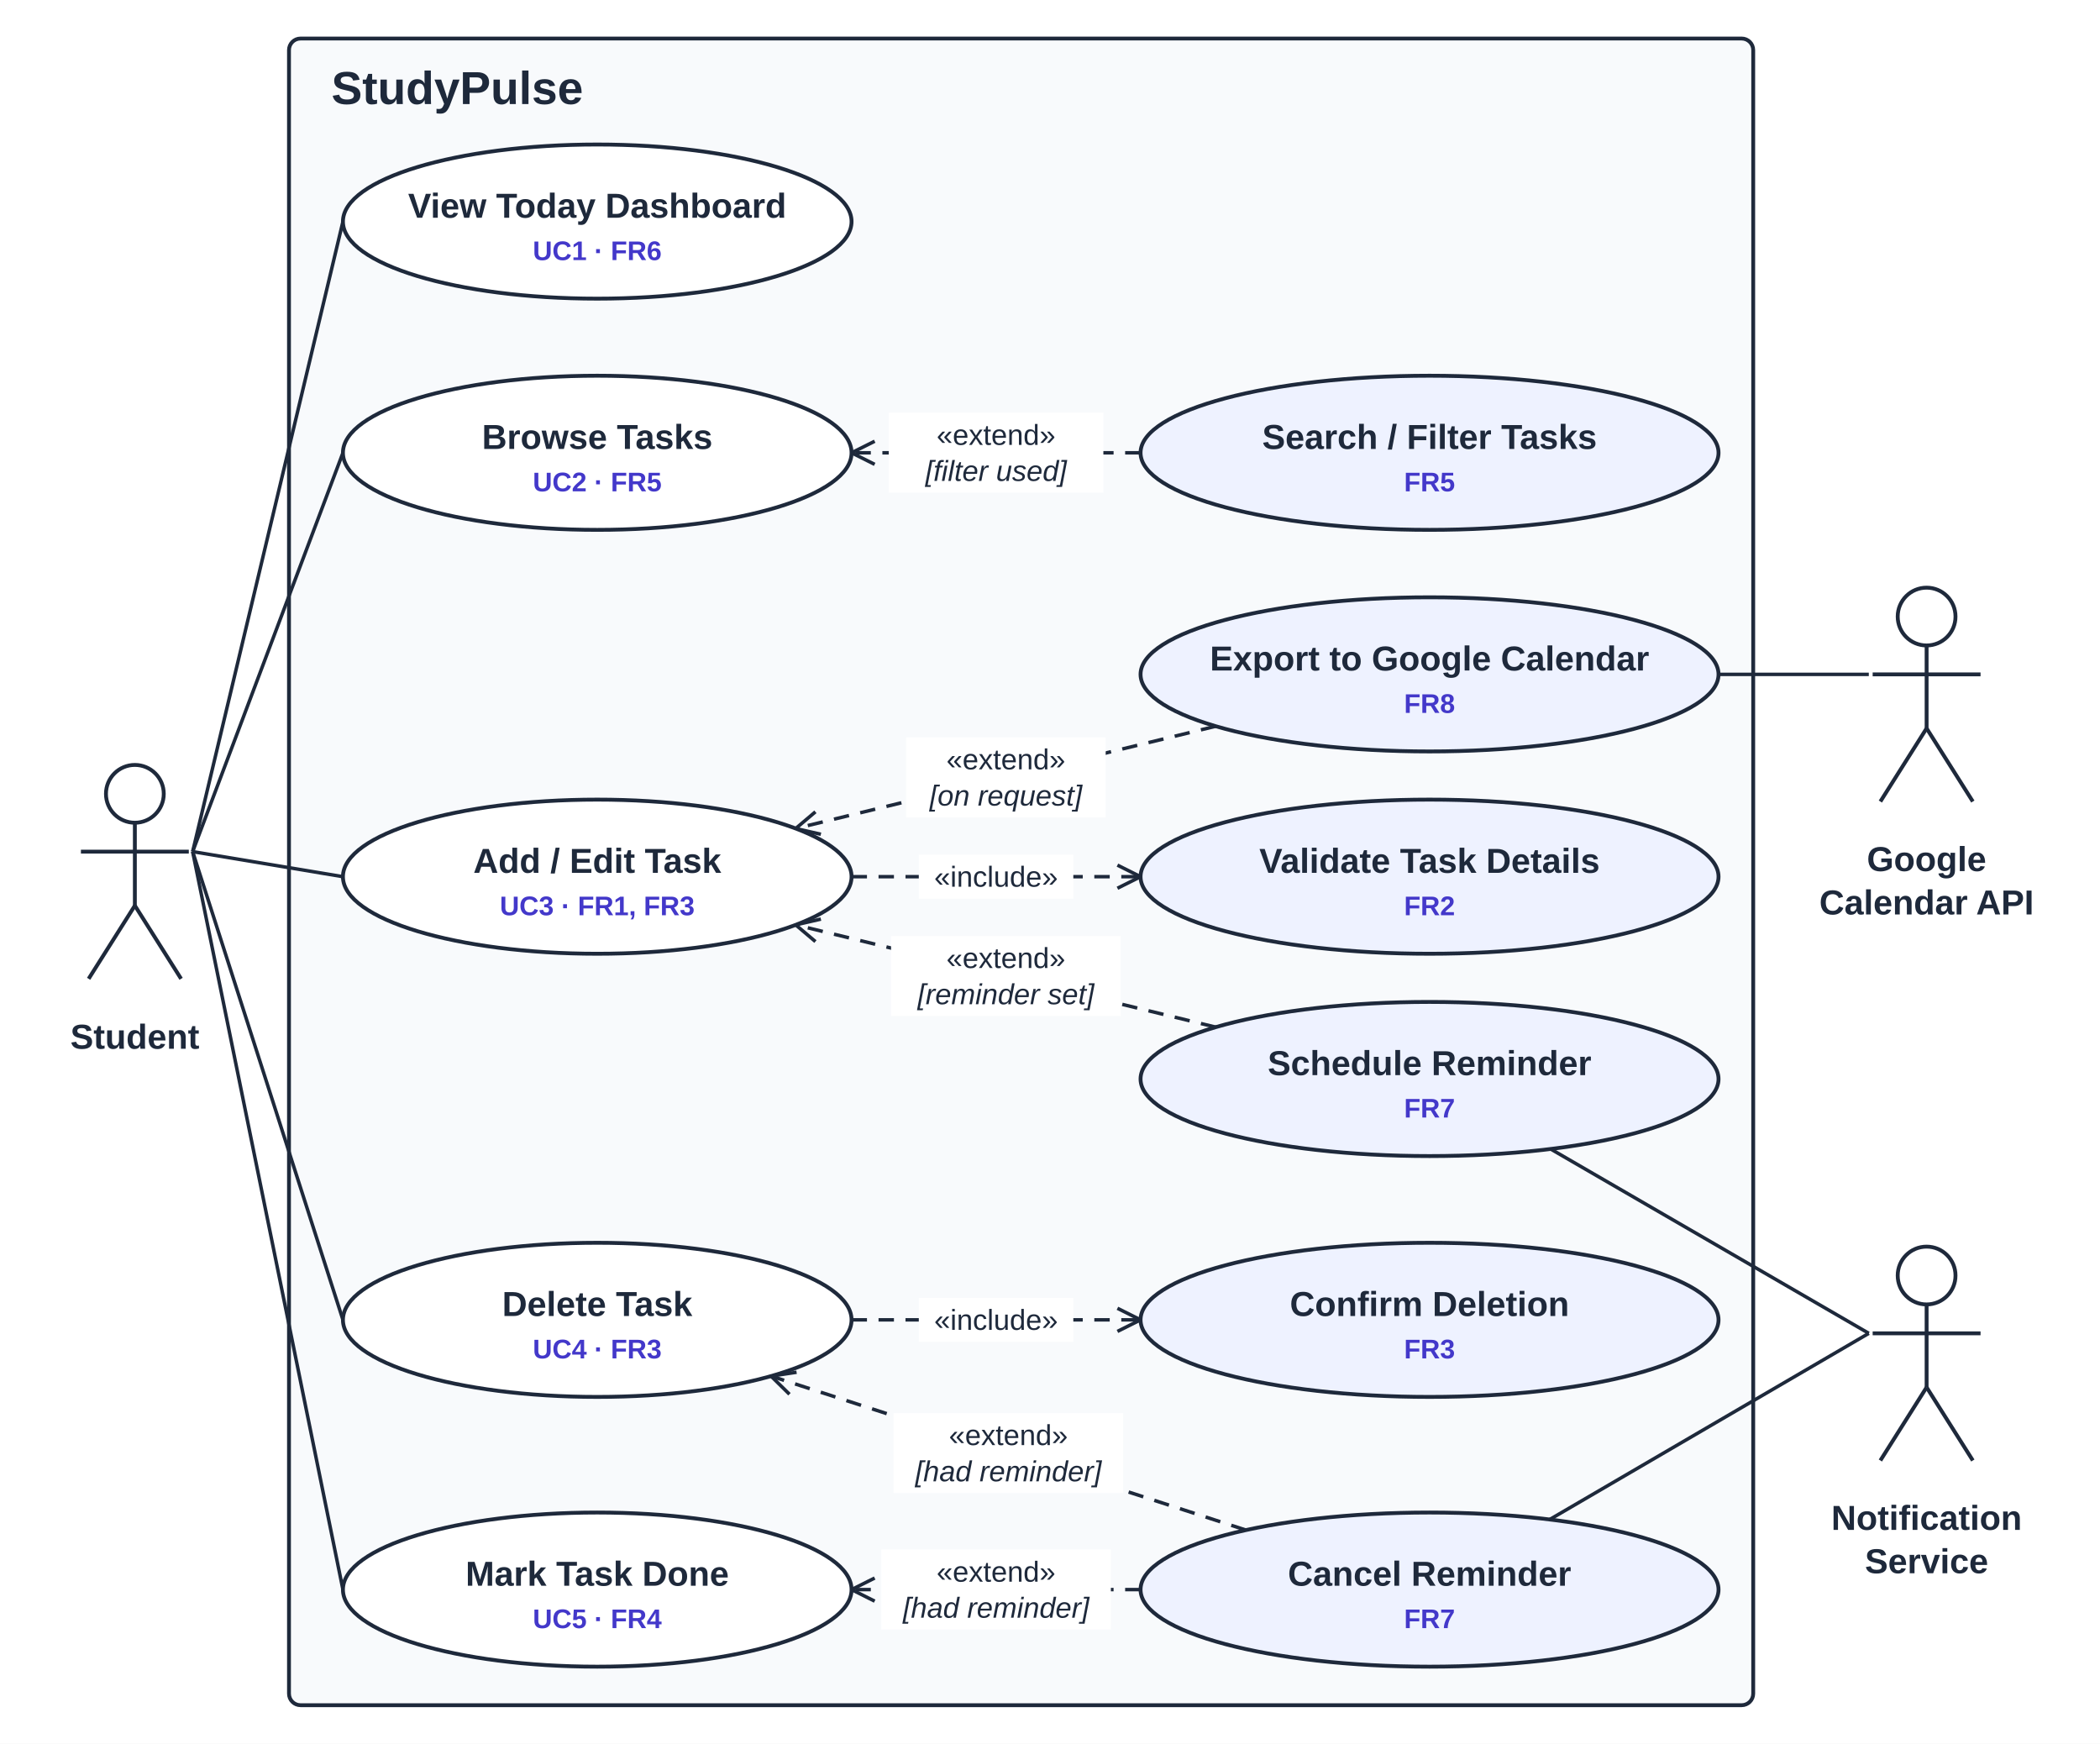
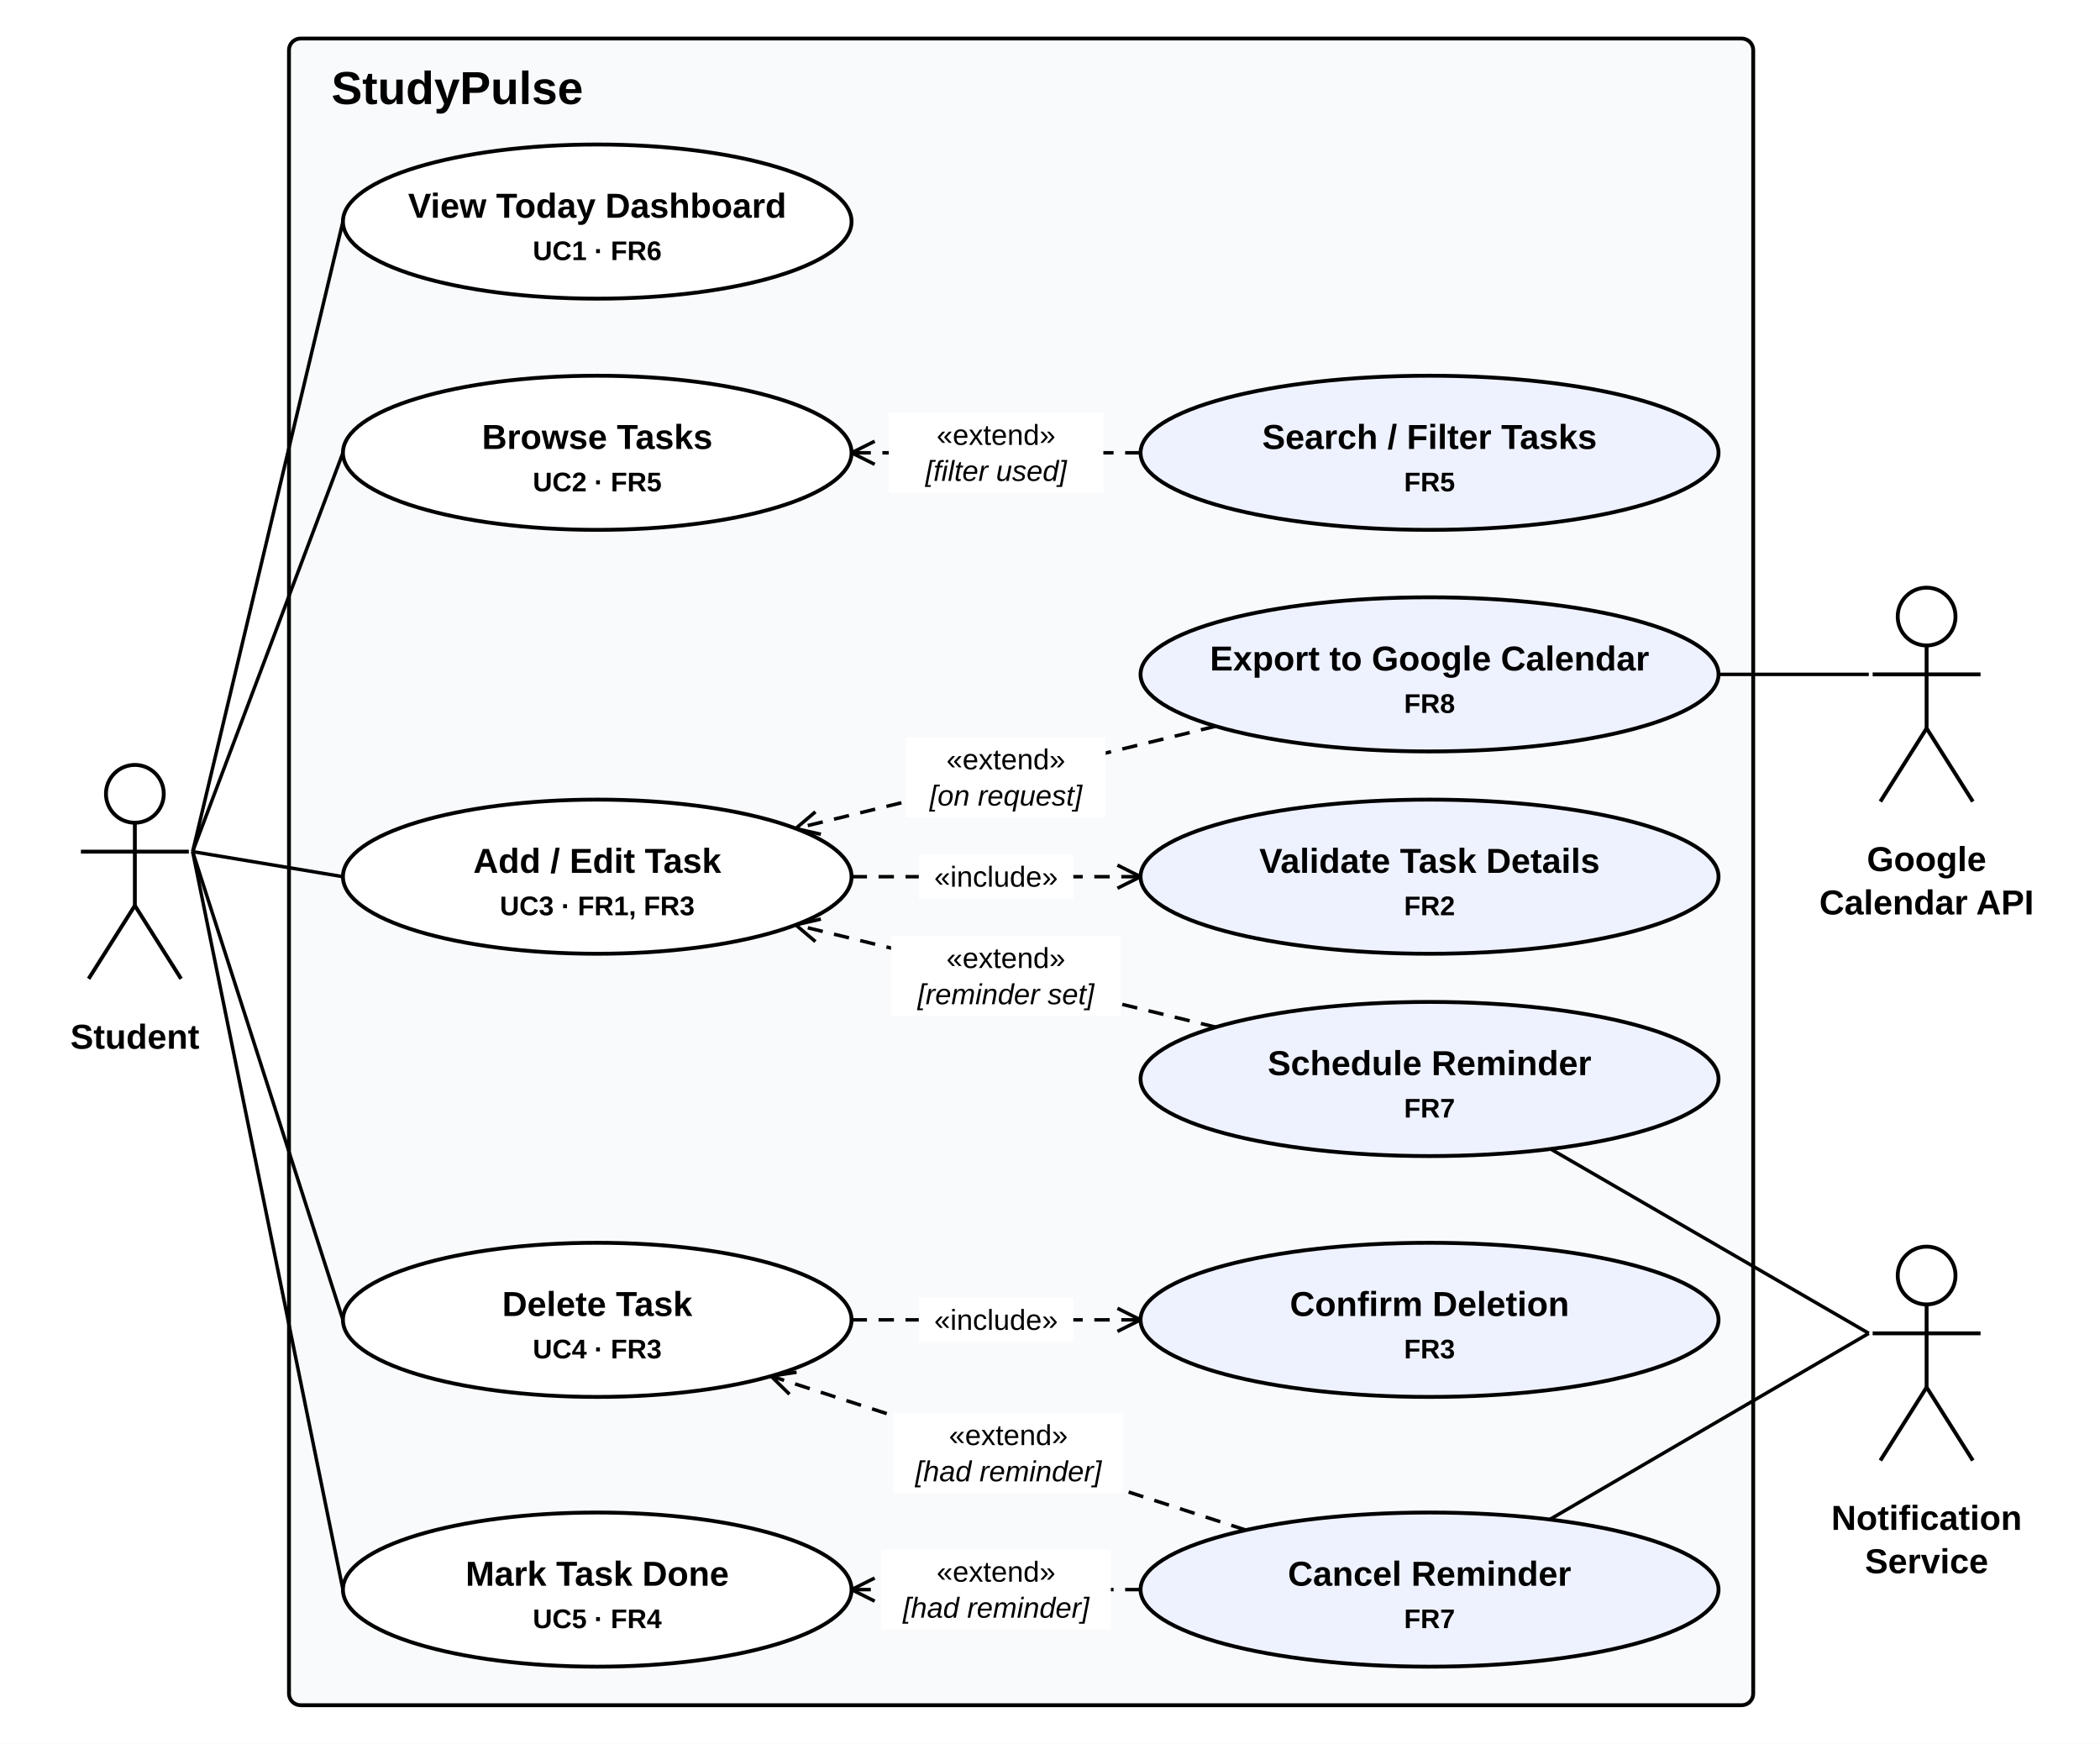
<svg xmlns="http://www.w3.org/2000/svg" width="1090" height="905" viewBox="0 0 1090 905" font-family="'Segoe UI', Arial, sans-serif">
  <defs>
    <marker id="open" viewBox="0 0 14 14" refX="13" refY="7" markerWidth="14" markerHeight="14" orient="auto-start-reverse" markerUnits="userSpaceOnUse">
-       <path d="M1,1 L13,7 L1,13" fill="none" stroke="#1E293B" stroke-width="1.8" stroke-linejoin="round" />
+       <path d="M1,1 L13,7 L1,13" fill="none" stroke="#000000" stroke-width="1.8" stroke-linejoin="round" />
    </marker>
  </defs>
  <rect width="1090" height="905" fill="#FFFFFF" />
-   <rect x="150" y="20" width="760" height="865" rx="6" fill="#F8FAFC" stroke="#1E293B" stroke-width="2" />
-   <text x="172.0" y="54.0" font-size="24" font-weight="bold" text-anchor="start" fill="#1E293B">StudyPulse</text>
-   <circle cx="70" cy="412" r="15" fill="#FFFFFF" stroke="#1E293B" stroke-width="2" />
-   <line x1="70.0" y1="427.0" x2="70.0" y2="470.0" stroke="#1E293B" stroke-width="2" />
-   <line x1="42.0" y1="442.0" x2="98.0" y2="442.0" stroke="#1E293B" stroke-width="2" />
-   <line x1="70.0" y1="470.0" x2="46.0" y2="508.0" stroke="#1E293B" stroke-width="2" />
-   <line x1="70.0" y1="470.0" x2="94.0" y2="508.0" stroke="#1E293B" stroke-width="2" />
-   <text x="70.0" y="544.3" font-size="18" font-weight="bold" text-anchor="middle" fill="#1E293B">Student</text>
-   <line x1="100.0" y1="442.0" x2="178.0" y2="115.0" stroke="#1E293B" stroke-width="1.8" />
-   <line x1="100.0" y1="442.0" x2="178.0" y2="235.0" stroke="#1E293B" stroke-width="1.8" />
-   <line x1="100.0" y1="442.0" x2="178.0" y2="455.0" stroke="#1E293B" stroke-width="1.8" />
-   <line x1="100.0" y1="442.0" x2="178.0" y2="685.0" stroke="#1E293B" stroke-width="1.8" />
-   <line x1="100.0" y1="442.0" x2="178.0" y2="825.0" stroke="#1E293B" stroke-width="1.8" />
-   <circle cx="1000" cy="320" r="15" fill="#FFFFFF" stroke="#1E293B" stroke-width="2" />
-   <line x1="1000.0" y1="335.0" x2="1000.0" y2="378.0" stroke="#1E293B" stroke-width="2" />
-   <line x1="972.0" y1="350.0" x2="1028.0" y2="350.0" stroke="#1E293B" stroke-width="2" />
-   <line x1="1000.0" y1="378.0" x2="976.0" y2="416.0" stroke="#1E293B" stroke-width="2" />
-   <line x1="1000.0" y1="378.0" x2="1024.0" y2="416.0" stroke="#1E293B" stroke-width="2" />
-   <text x="1000.0" y="452.1" font-size="18" font-weight="bold" text-anchor="middle" fill="#1E293B">Google</text>
-   <text x="1000.0" y="474.6" font-size="18" font-weight="bold" text-anchor="middle" fill="#1E293B">Calendar API</text>
-   <circle cx="1000" cy="662" r="15" fill="#FFFFFF" stroke="#1E293B" stroke-width="2" />
-   <line x1="1000.0" y1="677.0" x2="1000.0" y2="720.0" stroke="#1E293B" stroke-width="2" />
-   <line x1="972.0" y1="692.0" x2="1028.0" y2="692.0" stroke="#1E293B" stroke-width="2" />
-   <line x1="1000.0" y1="720.0" x2="976.0" y2="758.0" stroke="#1E293B" stroke-width="2" />
-   <line x1="1000.0" y1="720.0" x2="1024.0" y2="758.0" stroke="#1E293B" stroke-width="2" />
-   <text x="1000.0" y="794.0" font-size="18" font-weight="bold" text-anchor="middle" fill="#1E293B">Notification</text>
-   <text x="1000.0" y="816.5" font-size="18" font-weight="bold" text-anchor="middle" fill="#1E293B">Service</text>
-   <line x1="970.0" y1="350.0" x2="892.0" y2="350.0" stroke="#1E293B" stroke-width="1.8" />
-   <line x1="970.0" y1="692.0" x2="804.8" y2="596.3" stroke="#1E293B" stroke-width="1.8" />
-   <line x1="970.0" y1="692.0" x2="804.4" y2="788.6" stroke="#1E293B" stroke-width="1.8" />
-   <line x1="592.0" y1="235.0" x2="442.0" y2="235.0" stroke="#1E293B" stroke-width="1.8" stroke-dasharray="8 6" marker-end="url(#open)" />
-   <line x1="631.1" y1="376.9" x2="413.0" y2="430.0" stroke="#1E293B" stroke-width="1.8" stroke-dasharray="8 6" marker-end="url(#open)" />
-   <line x1="442.0" y1="455.0" x2="592.0" y2="455.0" stroke="#1E293B" stroke-width="1.8" stroke-dasharray="8 6" marker-end="url(#open)" />
-   <line x1="631.1" y1="533.1" x2="413.0" y2="480.0" stroke="#1E293B" stroke-width="1.8" stroke-dasharray="8 6" marker-end="url(#open)" />
-   <line x1="442.0" y1="685.0" x2="592.0" y2="685.0" stroke="#1E293B" stroke-width="1.8" stroke-dasharray="8 6" marker-end="url(#open)" />
-   <line x1="646.7" y1="794.1" x2="400.2" y2="714.2" stroke="#1E293B" stroke-width="1.8" stroke-dasharray="8 6" marker-end="url(#open)" />
-   <line x1="592.0" y1="825.0" x2="442.0" y2="825.0" stroke="#1E293B" stroke-width="1.8" stroke-dasharray="8 6" marker-end="url(#open)" />
-   <ellipse cx="310" cy="115" rx="132" ry="40" fill="#FFFFFF" stroke="#1E293B" stroke-width="2" />
-   <text x="310.0" y="113.0" font-size="18" font-weight="600" text-anchor="middle" fill="#1E293B">View Today Dashboard</text>
-   <text x="310.0" y="135.0" font-size="14" font-weight="600" text-anchor="middle" fill="#4338CA">UC1 · FR6</text>
-   <ellipse cx="310" cy="235" rx="132" ry="40" fill="#FFFFFF" stroke="#1E293B" stroke-width="2" />
-   <text x="310.0" y="233.0" font-size="18" font-weight="600" text-anchor="middle" fill="#1E293B">Browse Tasks</text>
-   <text x="310.0" y="255.0" font-size="14" font-weight="600" text-anchor="middle" fill="#4338CA">UC2 · FR5</text>
-   <ellipse cx="310" cy="455" rx="132" ry="40" fill="#FFFFFF" stroke="#1E293B" stroke-width="2" />
-   <text x="310.0" y="453.0" font-size="18" font-weight="600" text-anchor="middle" fill="#1E293B">Add / Edit Task</text>
-   <text x="310.0" y="475.0" font-size="14" font-weight="600" text-anchor="middle" fill="#4338CA">UC3 · FR1, FR3</text>
-   <ellipse cx="310" cy="685" rx="132" ry="40" fill="#FFFFFF" stroke="#1E293B" stroke-width="2" />
-   <text x="310.0" y="683.0" font-size="18" font-weight="600" text-anchor="middle" fill="#1E293B">Delete Task</text>
-   <text x="310.0" y="705.0" font-size="14" font-weight="600" text-anchor="middle" fill="#4338CA">UC4 · FR3</text>
-   <ellipse cx="310" cy="825" rx="132" ry="40" fill="#FFFFFF" stroke="#1E293B" stroke-width="2" />
-   <text x="310.0" y="823.0" font-size="18" font-weight="600" text-anchor="middle" fill="#1E293B">Mark Task Done</text>
-   <text x="310.0" y="845.0" font-size="14" font-weight="600" text-anchor="middle" fill="#4338CA">UC5 · FR4</text>
-   <ellipse cx="742" cy="235" rx="150" ry="40" fill="#EEF2FF" stroke="#1E293B" stroke-width="2" />
-   <text x="742.0" y="233.0" font-size="18" font-weight="600" text-anchor="middle" fill="#1E293B">Search / Filter Tasks</text>
-   <text x="742.0" y="255.0" font-size="14" font-weight="600" text-anchor="middle" fill="#4338CA">FR5</text>
-   <ellipse cx="742" cy="350" rx="150" ry="40" fill="#EEF2FF" stroke="#1E293B" stroke-width="2" />
-   <text x="742.0" y="348.0" font-size="18" font-weight="600" text-anchor="middle" fill="#1E293B">Export to Google Calendar</text>
-   <text x="742.0" y="370.0" font-size="14" font-weight="600" text-anchor="middle" fill="#4338CA">FR8</text>
-   <ellipse cx="742" cy="455" rx="150" ry="40" fill="#EEF2FF" stroke="#1E293B" stroke-width="2" />
-   <text x="742.0" y="453.0" font-size="18" font-weight="600" text-anchor="middle" fill="#1E293B">Validate Task Details</text>
-   <text x="742.0" y="475.0" font-size="14" font-weight="600" text-anchor="middle" fill="#4338CA">FR2</text>
-   <ellipse cx="742" cy="560" rx="150" ry="40" fill="#EEF2FF" stroke="#1E293B" stroke-width="2" />
-   <text x="742.0" y="558.0" font-size="18" font-weight="600" text-anchor="middle" fill="#1E293B">Schedule Reminder</text>
-   <text x="742.0" y="580.0" font-size="14" font-weight="600" text-anchor="middle" fill="#4338CA">FR7</text>
-   <ellipse cx="742" cy="685" rx="150" ry="40" fill="#EEF2FF" stroke="#1E293B" stroke-width="2" />
-   <text x="742.0" y="683.0" font-size="18" font-weight="600" text-anchor="middle" fill="#1E293B">Confirm Deletion</text>
-   <text x="742.0" y="705.0" font-size="14" font-weight="600" text-anchor="middle" fill="#4338CA">FR3</text>
-   <ellipse cx="742" cy="825" rx="150" ry="40" fill="#EEF2FF" stroke="#1E293B" stroke-width="2" />
-   <text x="742.0" y="823.0" font-size="18" font-weight="600" text-anchor="middle" fill="#1E293B">Cancel Reminder</text>
-   <text x="742.0" y="845.0" font-size="14" font-weight="600" text-anchor="middle" fill="#4338CA">FR7</text>
+   <rect x="150" y="20" width="760" height="865" rx="6" fill="#F8FAFC" stroke="#000000" stroke-width="2" />
+   <text x="172.0" y="54.0" font-size="24" font-weight="bold" text-anchor="start" fill="#000000">StudyPulse</text>
+   <circle cx="70" cy="412" r="15" fill="#FFFFFF" stroke="#000000" stroke-width="2" />
+   <line x1="70.0" y1="427.0" x2="70.0" y2="470.0" stroke="#000000" stroke-width="2" />
+   <line x1="42.0" y1="442.0" x2="98.0" y2="442.0" stroke="#000000" stroke-width="2" />
+   <line x1="70.0" y1="470.0" x2="46.0" y2="508.0" stroke="#000000" stroke-width="2" />
+   <line x1="70.0" y1="470.0" x2="94.0" y2="508.0" stroke="#000000" stroke-width="2" />
+   <text x="70.0" y="544.3" font-size="18" font-weight="bold" text-anchor="middle" fill="#000000">Student</text>
+   <line x1="100.0" y1="442.0" x2="178.0" y2="115.0" stroke="#000000" stroke-width="1.8" />
+   <line x1="100.0" y1="442.0" x2="178.0" y2="235.0" stroke="#000000" stroke-width="1.8" />
+   <line x1="100.0" y1="442.0" x2="178.0" y2="455.0" stroke="#000000" stroke-width="1.8" />
+   <line x1="100.0" y1="442.0" x2="178.0" y2="685.0" stroke="#000000" stroke-width="1.8" />
+   <line x1="100.0" y1="442.0" x2="178.0" y2="825.0" stroke="#000000" stroke-width="1.8" />
+   <circle cx="1000" cy="320" r="15" fill="#FFFFFF" stroke="#000000" stroke-width="2" />
+   <line x1="1000.0" y1="335.0" x2="1000.0" y2="378.0" stroke="#000000" stroke-width="2" />
+   <line x1="972.0" y1="350.0" x2="1028.0" y2="350.0" stroke="#000000" stroke-width="2" />
+   <line x1="1000.0" y1="378.0" x2="976.0" y2="416.0" stroke="#000000" stroke-width="2" />
+   <line x1="1000.0" y1="378.0" x2="1024.0" y2="416.0" stroke="#000000" stroke-width="2" />
+   <text x="1000.0" y="452.1" font-size="18" font-weight="bold" text-anchor="middle" fill="#000000">Google</text>
+   <text x="1000.0" y="474.6" font-size="18" font-weight="bold" text-anchor="middle" fill="#000000">Calendar API</text>
+   <circle cx="1000" cy="662" r="15" fill="#FFFFFF" stroke="#000000" stroke-width="2" />
+   <line x1="1000.0" y1="677.0" x2="1000.0" y2="720.0" stroke="#000000" stroke-width="2" />
+   <line x1="972.0" y1="692.0" x2="1028.0" y2="692.0" stroke="#000000" stroke-width="2" />
+   <line x1="1000.0" y1="720.0" x2="976.0" y2="758.0" stroke="#000000" stroke-width="2" />
+   <line x1="1000.0" y1="720.0" x2="1024.0" y2="758.0" stroke="#000000" stroke-width="2" />
+   <text x="1000.0" y="794.0" font-size="18" font-weight="bold" text-anchor="middle" fill="#000000">Notification</text>
+   <text x="1000.0" y="816.5" font-size="18" font-weight="bold" text-anchor="middle" fill="#000000">Service</text>
+   <line x1="970.0" y1="350.0" x2="892.0" y2="350.0" stroke="#000000" stroke-width="1.8" />
+   <line x1="970.0" y1="692.0" x2="804.8" y2="596.3" stroke="#000000" stroke-width="1.8" />
+   <line x1="970.0" y1="692.0" x2="804.4" y2="788.6" stroke="#000000" stroke-width="1.8" />
+   <line x1="592.0" y1="235.0" x2="442.0" y2="235.0" stroke="#000000" stroke-width="1.8" stroke-dasharray="8 6" marker-end="url(#open)" />
+   <line x1="631.1" y1="376.9" x2="413.0" y2="430.0" stroke="#000000" stroke-width="1.8" stroke-dasharray="8 6" marker-end="url(#open)" />
+   <line x1="442.0" y1="455.0" x2="592.0" y2="455.0" stroke="#000000" stroke-width="1.8" stroke-dasharray="8 6" marker-end="url(#open)" />
+   <line x1="631.1" y1="533.1" x2="413.0" y2="480.0" stroke="#000000" stroke-width="1.8" stroke-dasharray="8 6" marker-end="url(#open)" />
+   <line x1="442.0" y1="685.0" x2="592.0" y2="685.0" stroke="#000000" stroke-width="1.8" stroke-dasharray="8 6" marker-end="url(#open)" />
+   <line x1="646.7" y1="794.1" x2="400.2" y2="714.2" stroke="#000000" stroke-width="1.8" stroke-dasharray="8 6" marker-end="url(#open)" />
+   <line x1="592.0" y1="825.0" x2="442.0" y2="825.0" stroke="#000000" stroke-width="1.8" stroke-dasharray="8 6" marker-end="url(#open)" />
+   <ellipse cx="310" cy="115" rx="132" ry="40" fill="#FFFFFF" stroke="#000000" stroke-width="2" />
+   <text x="310.0" y="113.0" font-size="18" font-weight="600" text-anchor="middle" fill="#000000">View Today Dashboard</text>
+   <text x="310.0" y="135.0" font-size="14" font-weight="600" text-anchor="middle" fill="#000000">UC1 · FR6</text>
+   <ellipse cx="310" cy="235" rx="132" ry="40" fill="#FFFFFF" stroke="#000000" stroke-width="2" />
+   <text x="310.0" y="233.0" font-size="18" font-weight="600" text-anchor="middle" fill="#000000">Browse Tasks</text>
+   <text x="310.0" y="255.0" font-size="14" font-weight="600" text-anchor="middle" fill="#000000">UC2 · FR5</text>
+   <ellipse cx="310" cy="455" rx="132" ry="40" fill="#FFFFFF" stroke="#000000" stroke-width="2" />
+   <text x="310.0" y="453.0" font-size="18" font-weight="600" text-anchor="middle" fill="#000000">Add / Edit Task</text>
+   <text x="310.0" y="475.0" font-size="14" font-weight="600" text-anchor="middle" fill="#000000">UC3 · FR1, FR3</text>
+   <ellipse cx="310" cy="685" rx="132" ry="40" fill="#FFFFFF" stroke="#000000" stroke-width="2" />
+   <text x="310.0" y="683.0" font-size="18" font-weight="600" text-anchor="middle" fill="#000000">Delete Task</text>
+   <text x="310.0" y="705.0" font-size="14" font-weight="600" text-anchor="middle" fill="#000000">UC4 · FR3</text>
+   <ellipse cx="310" cy="825" rx="132" ry="40" fill="#FFFFFF" stroke="#000000" stroke-width="2" />
+   <text x="310.0" y="823.0" font-size="18" font-weight="600" text-anchor="middle" fill="#000000">Mark Task Done</text>
+   <text x="310.0" y="845.0" font-size="14" font-weight="600" text-anchor="middle" fill="#000000">UC5 · FR4</text>
+   <ellipse cx="742" cy="235" rx="150" ry="40" fill="#EEF2FF" stroke="#000000" stroke-width="2" />
+   <text x="742.0" y="233.0" font-size="18" font-weight="600" text-anchor="middle" fill="#000000">Search / Filter Tasks</text>
+   <text x="742.0" y="255.0" font-size="14" font-weight="600" text-anchor="middle" fill="#000000">FR5</text>
+   <ellipse cx="742" cy="350" rx="150" ry="40" fill="#EEF2FF" stroke="#000000" stroke-width="2" />
+   <text x="742.0" y="348.0" font-size="18" font-weight="600" text-anchor="middle" fill="#000000">Export to Google Calendar</text>
+   <text x="742.0" y="370.0" font-size="14" font-weight="600" text-anchor="middle" fill="#000000">FR8</text>
+   <ellipse cx="742" cy="455" rx="150" ry="40" fill="#EEF2FF" stroke="#000000" stroke-width="2" />
+   <text x="742.0" y="453.0" font-size="18" font-weight="600" text-anchor="middle" fill="#000000">Validate Task Details</text>
+   <text x="742.0" y="475.0" font-size="14" font-weight="600" text-anchor="middle" fill="#000000">FR2</text>
+   <ellipse cx="742" cy="560" rx="150" ry="40" fill="#EEF2FF" stroke="#000000" stroke-width="2" />
+   <text x="742.0" y="558.0" font-size="18" font-weight="600" text-anchor="middle" fill="#000000">Schedule Reminder</text>
+   <text x="742.0" y="580.0" font-size="14" font-weight="600" text-anchor="middle" fill="#000000">FR7</text>
+   <ellipse cx="742" cy="685" rx="150" ry="40" fill="#EEF2FF" stroke="#000000" stroke-width="2" />
+   <text x="742.0" y="683.0" font-size="18" font-weight="600" text-anchor="middle" fill="#000000">Confirm Deletion</text>
+   <text x="742.0" y="705.0" font-size="14" font-weight="600" text-anchor="middle" fill="#000000">FR3</text>
+   <ellipse cx="742" cy="825" rx="150" ry="40" fill="#EEF2FF" stroke="#000000" stroke-width="2" />
+   <text x="742.0" y="823.0" font-size="18" font-weight="600" text-anchor="middle" fill="#000000">Cancel Reminder</text>
+   <text x="742.0" y="845.0" font-size="14" font-weight="600" text-anchor="middle" fill="#000000">FR7</text>
  <rect x="461.3" y="214.2" width="111.4" height="41.5" fill="#FFFFFF" />
-   <text x="517.0" y="230.9" font-size="15" font-weight="normal" text-anchor="middle" fill="#1E293B">«extend»</text>
-   <text x="517.0" y="249.6" font-size="15" font-weight="normal" text-anchor="middle" fill="#1E293B" font-style="italic">[filter used]</text>
+   <text x="517.0" y="230.9" font-size="15" font-weight="normal" text-anchor="middle" fill="#000000">«extend»</text>
+   <text x="517.0" y="249.6" font-size="15" font-weight="normal" text-anchor="middle" fill="#000000" font-style="italic">[filter used]</text>
  <rect x="470.3" y="382.7" width="103.6" height="41.5" fill="#FFFFFF" />
-   <text x="522.1" y="399.3" font-size="15" font-weight="normal" text-anchor="middle" fill="#1E293B">«extend»</text>
-   <text x="522.1" y="418.1" font-size="15" font-weight="normal" text-anchor="middle" fill="#1E293B" font-style="italic">[on request]</text>
+   <text x="522.1" y="399.3" font-size="15" font-weight="normal" text-anchor="middle" fill="#000000">«extend»</text>
+   <text x="522.1" y="418.1" font-size="15" font-weight="normal" text-anchor="middle" fill="#000000" font-style="italic">[on request]</text>
  <rect x="476.9" y="443.6" width="80.2" height="22.8" fill="#FFFFFF" />
-   <text x="517.0" y="460.2" font-size="15" font-weight="normal" text-anchor="middle" fill="#1E293B">«include»</text>
+   <text x="517.0" y="460.2" font-size="15" font-weight="normal" text-anchor="middle" fill="#000000">«include»</text>
  <rect x="462.5" y="485.8" width="119.2" height="41.5" fill="#FFFFFF" />
-   <text x="522.1" y="502.4" font-size="15" font-weight="normal" text-anchor="middle" fill="#1E293B">«extend»</text>
-   <text x="522.1" y="521.2" font-size="15" font-weight="normal" text-anchor="middle" fill="#1E293B" font-style="italic">[reminder set]</text>
+   <text x="522.1" y="502.4" font-size="15" font-weight="normal" text-anchor="middle" fill="#000000">«extend»</text>
+   <text x="522.1" y="521.2" font-size="15" font-weight="normal" text-anchor="middle" fill="#000000" font-style="italic">[reminder set]</text>
  <rect x="476.9" y="673.6" width="80.2" height="22.8" fill="#FFFFFF" />
-   <text x="517.0" y="690.2" font-size="15" font-weight="normal" text-anchor="middle" fill="#1E293B">«include»</text>
+   <text x="517.0" y="690.2" font-size="15" font-weight="normal" text-anchor="middle" fill="#000000">«include»</text>
  <rect x="463.8" y="733.4" width="119.2" height="41.5" fill="#FFFFFF" />
-   <text x="523.4" y="750.0" font-size="15" font-weight="normal" text-anchor="middle" fill="#1E293B">«extend»</text>
-   <text x="523.4" y="768.8" font-size="15" font-weight="normal" text-anchor="middle" fill="#1E293B" font-style="italic">[had reminder]</text>
+   <text x="523.4" y="750.0" font-size="15" font-weight="normal" text-anchor="middle" fill="#000000">«extend»</text>
+   <text x="523.4" y="768.8" font-size="15" font-weight="normal" text-anchor="middle" fill="#000000" font-style="italic">[had reminder]</text>
  <rect x="457.4" y="804.2" width="119.2" height="41.5" fill="#FFFFFF" />
-   <text x="517.0" y="820.9" font-size="15" font-weight="normal" text-anchor="middle" fill="#1E293B">«extend»</text>
-   <text x="517.0" y="839.6" font-size="15" font-weight="normal" text-anchor="middle" fill="#1E293B" font-style="italic">[had reminder]</text>
+   <text x="517.0" y="820.9" font-size="15" font-weight="normal" text-anchor="middle" fill="#000000">«extend»</text>
+   <text x="517.0" y="839.6" font-size="15" font-weight="normal" text-anchor="middle" fill="#000000" font-style="italic">[had reminder]</text>
</svg>
